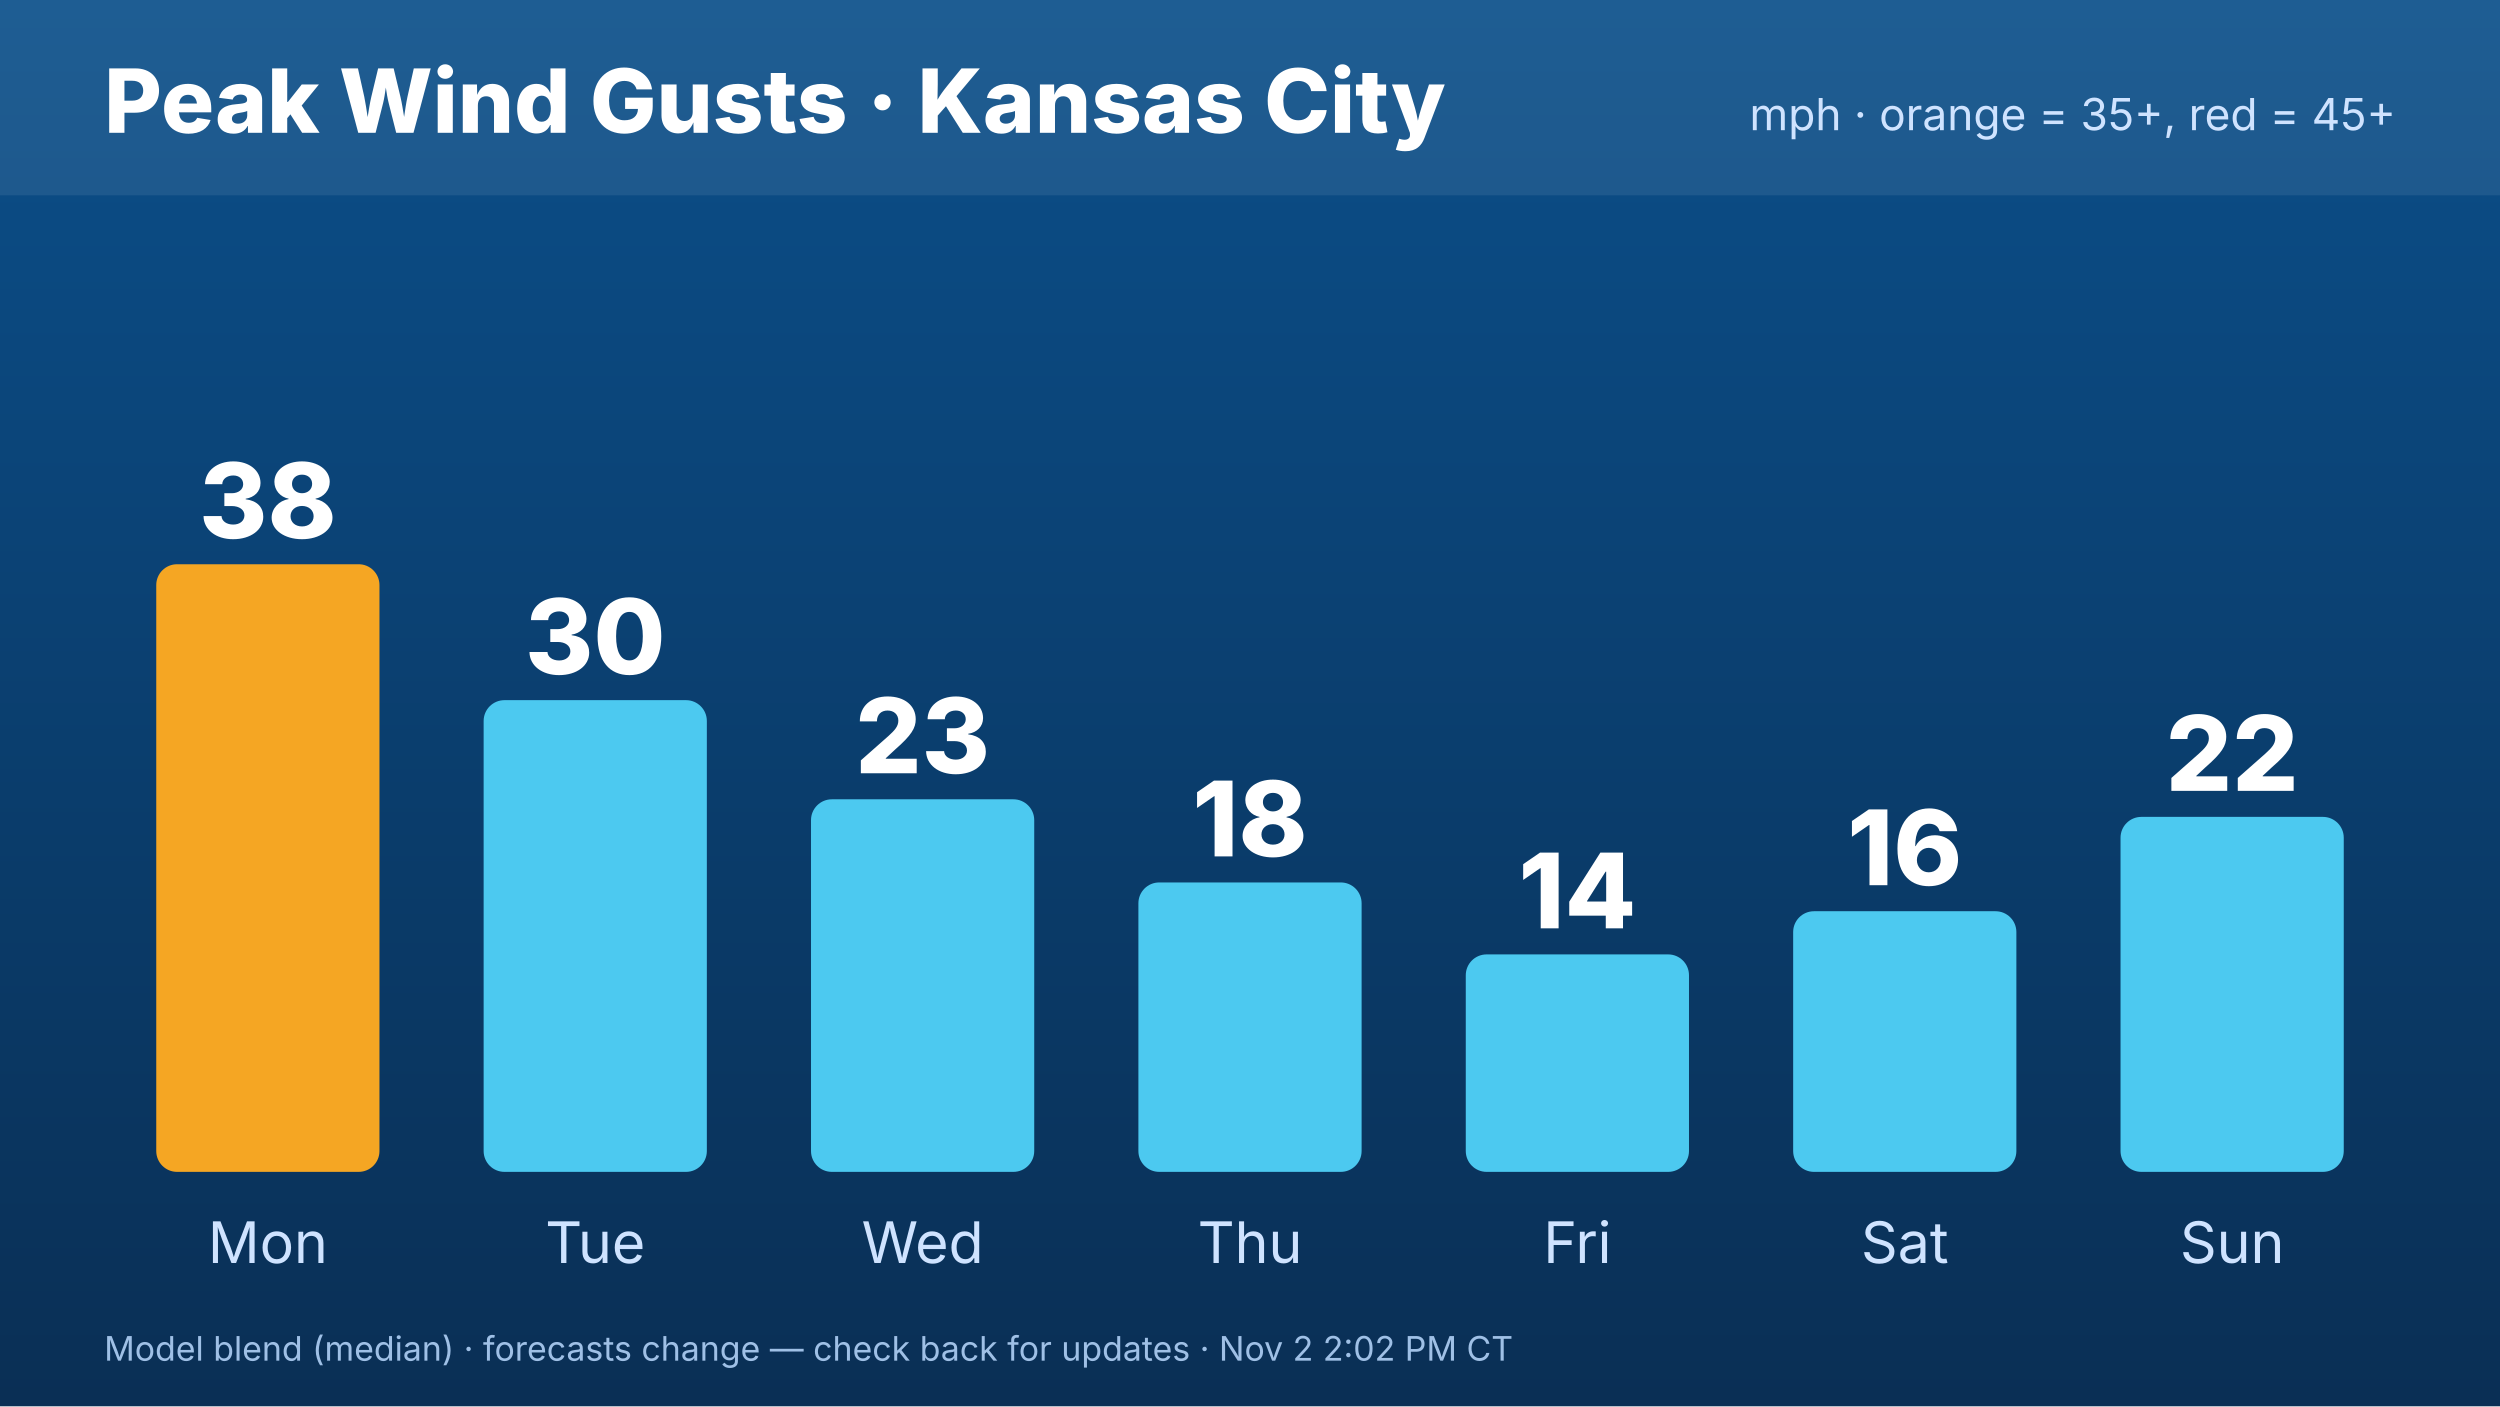
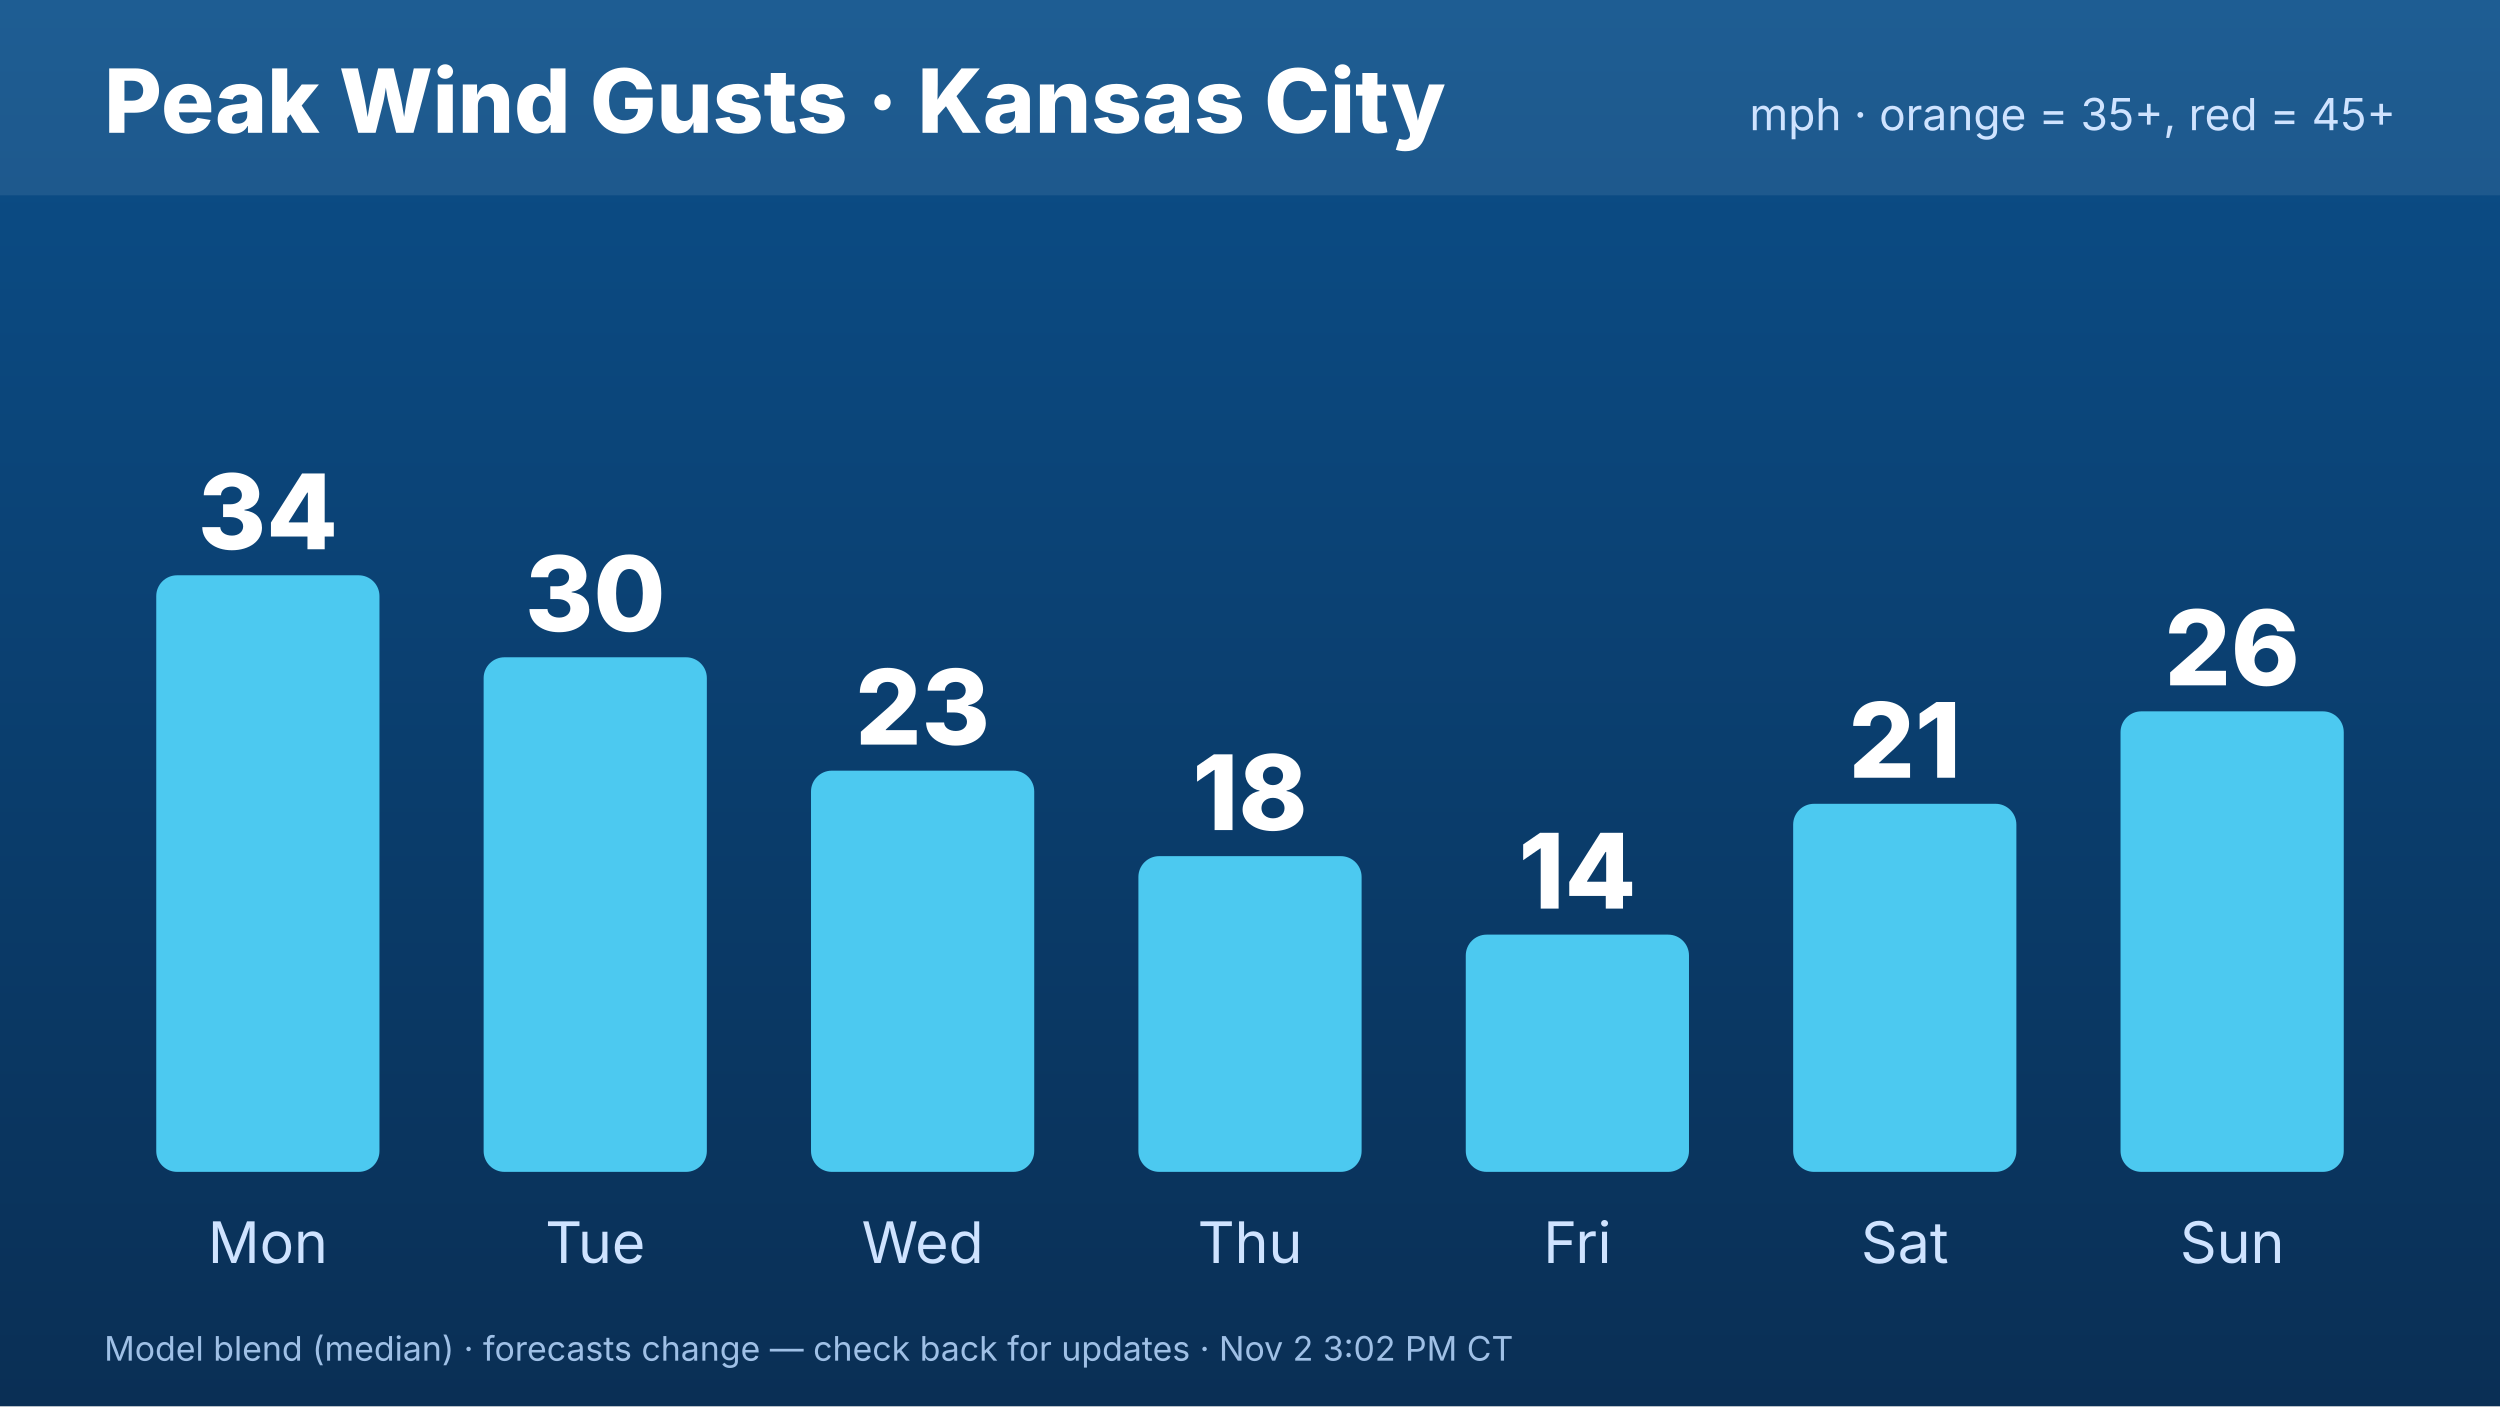
<svg xmlns="http://www.w3.org/2000/svg" width="1920" height="1080" viewBox="0 0 1920 1080" font-family="Inter,Helvetica,Arial,sans-serif">
  <defs>
    <linearGradient id="bg" x1="0" y1="0" x2="0" y2="1">
      <stop offset="0" stop-color="#0b4f8a" />
      <stop offset="1" stop-color="#0a2f55" />
    </linearGradient>
  </defs>
  <rect width="1920" height="1080" fill="url(#bg)" />
  <rect x="0" y="0" width="1920" height="150" fill="#ffffff" opacity=".08" />
  <text x="80" y="102" font-size="68" font-weight="800" fill="#fff">Peak Wind Gusts · Kansas City</text>
  <text x="1840" y="100" font-size="34" fill="#cfe3ff" text-anchor="end">mph · orange = 35+, red = 45+</text>
-   <rect x="120.0" y="433.333" width="171.429" height="466.667" rx="16" fill="#f5a623" />
-   <text x="205.714" y="413.333" font-size="80" font-weight="800" fill="#fff" text-anchor="middle">38</text>
+   <rect x="120.0" y="441.818" width="171.429" height="458.182" rx="16" fill="#4cc9f0" />
+   <text x="205.714" y="421.818" font-size="80" font-weight="800" fill="#fff" text-anchor="middle">34</text>
  <text x="205.714" y="970" font-size="44" fill="#cfe3ff" text-anchor="middle">Mon</text>
-   <rect x="371.429" y="537.719" width="171.429" height="362.281" rx="16" fill="#4cc9f0" />
-   <text x="457.143" y="517.719" font-size="80" font-weight="800" fill="#fff" text-anchor="middle">30</text>
+   <rect x="371.429" y="504.785" width="171.429" height="395.215" rx="16" fill="#4cc9f0" />
+   <text x="457.143" y="484.785" font-size="80" font-weight="800" fill="#fff" text-anchor="middle">30</text>
  <text x="457.143" y="970" font-size="44" fill="#cfe3ff" text-anchor="middle">Tue</text>
-   <rect x="622.857" y="613.86" width="171.429" height="286.14" rx="16" fill="#4cc9f0" />
-   <text x="708.571" y="593.86" font-size="80" font-weight="800" fill="#fff" text-anchor="middle">23</text>
+   <rect x="622.857" y="591.866" width="171.429" height="308.134" rx="16" fill="#4cc9f0" />
+   <text x="708.571" y="571.866" font-size="80" font-weight="800" fill="#fff" text-anchor="middle">23</text>
  <text x="708.571" y="970" font-size="44" fill="#cfe3ff" text-anchor="middle">Wed</text>
-   <rect x="874.286" y="677.719" width="171.429" height="222.281" rx="16" fill="#4cc9f0" />
-   <text x="960" y="657.719" font-size="80" font-weight="800" fill="#fff" text-anchor="middle">18</text>
+   <rect x="874.286" y="657.512" width="171.429" height="242.488" rx="16" fill="#4cc9f0" />
+   <text x="960" y="637.512" font-size="80" font-weight="800" fill="#fff" text-anchor="middle">18</text>
  <text x="960" y="970" font-size="44" fill="#cfe3ff" text-anchor="middle">Thu</text>
-   <rect x="1125.714" y="732.982" width="171.429" height="167.018" rx="16" fill="#4cc9f0" />
-   <text x="1211.429" y="712.982" font-size="80" font-weight="800" fill="#fff" text-anchor="middle">14</text>
+   <rect x="1125.714" y="717.799" width="171.429" height="182.201" rx="16" fill="#4cc9f0" />
+   <text x="1211.429" y="697.799" font-size="80" font-weight="800" fill="#fff" text-anchor="middle">14</text>
  <text x="1211.429" y="970" font-size="44" fill="#cfe3ff" text-anchor="middle">Fri</text>
-   <rect x="1377.143" y="699.825" width="171.429" height="200.175" rx="16" fill="#4cc9f0" />
-   <text x="1462.857" y="679.825" font-size="80" font-weight="800" fill="#fff" text-anchor="middle">16</text>
+   <rect x="1377.143" y="617.321" width="171.429" height="282.679" rx="16" fill="#4cc9f0" />
+   <text x="1462.857" y="597.321" font-size="80" font-weight="800" fill="#fff" text-anchor="middle">21</text>
  <text x="1462.857" y="970" font-size="44" fill="#cfe3ff" text-anchor="middle">Sat</text>
-   <rect x="1628.571" y="627.368" width="171.429" height="272.632" rx="16" fill="#4cc9f0" />
-   <text x="1714.286" y="607.368" font-size="80" font-weight="800" fill="#fff" text-anchor="middle">22</text>
+   <rect x="1628.571" y="546.316" width="171.429" height="353.684" rx="16" fill="#4cc9f0" />
+   <text x="1714.286" y="526.316" font-size="80" font-weight="800" fill="#fff" text-anchor="middle">26</text>
  <text x="1714.286" y="970" font-size="44" fill="#cfe3ff" text-anchor="middle">Sun</text>
-   <text x="80" y="1045" font-size="26" fill="#9fc0e6">Model blend (median) · forecasts change — check back for updates · Nov 2 2:02 PM CT</text>
+   <text x="80" y="1045" font-size="26" fill="#9fc0e6">Model blend (median) · forecasts change — check back for updates · Nov 2 3:02 PM CT</text>
</svg>
